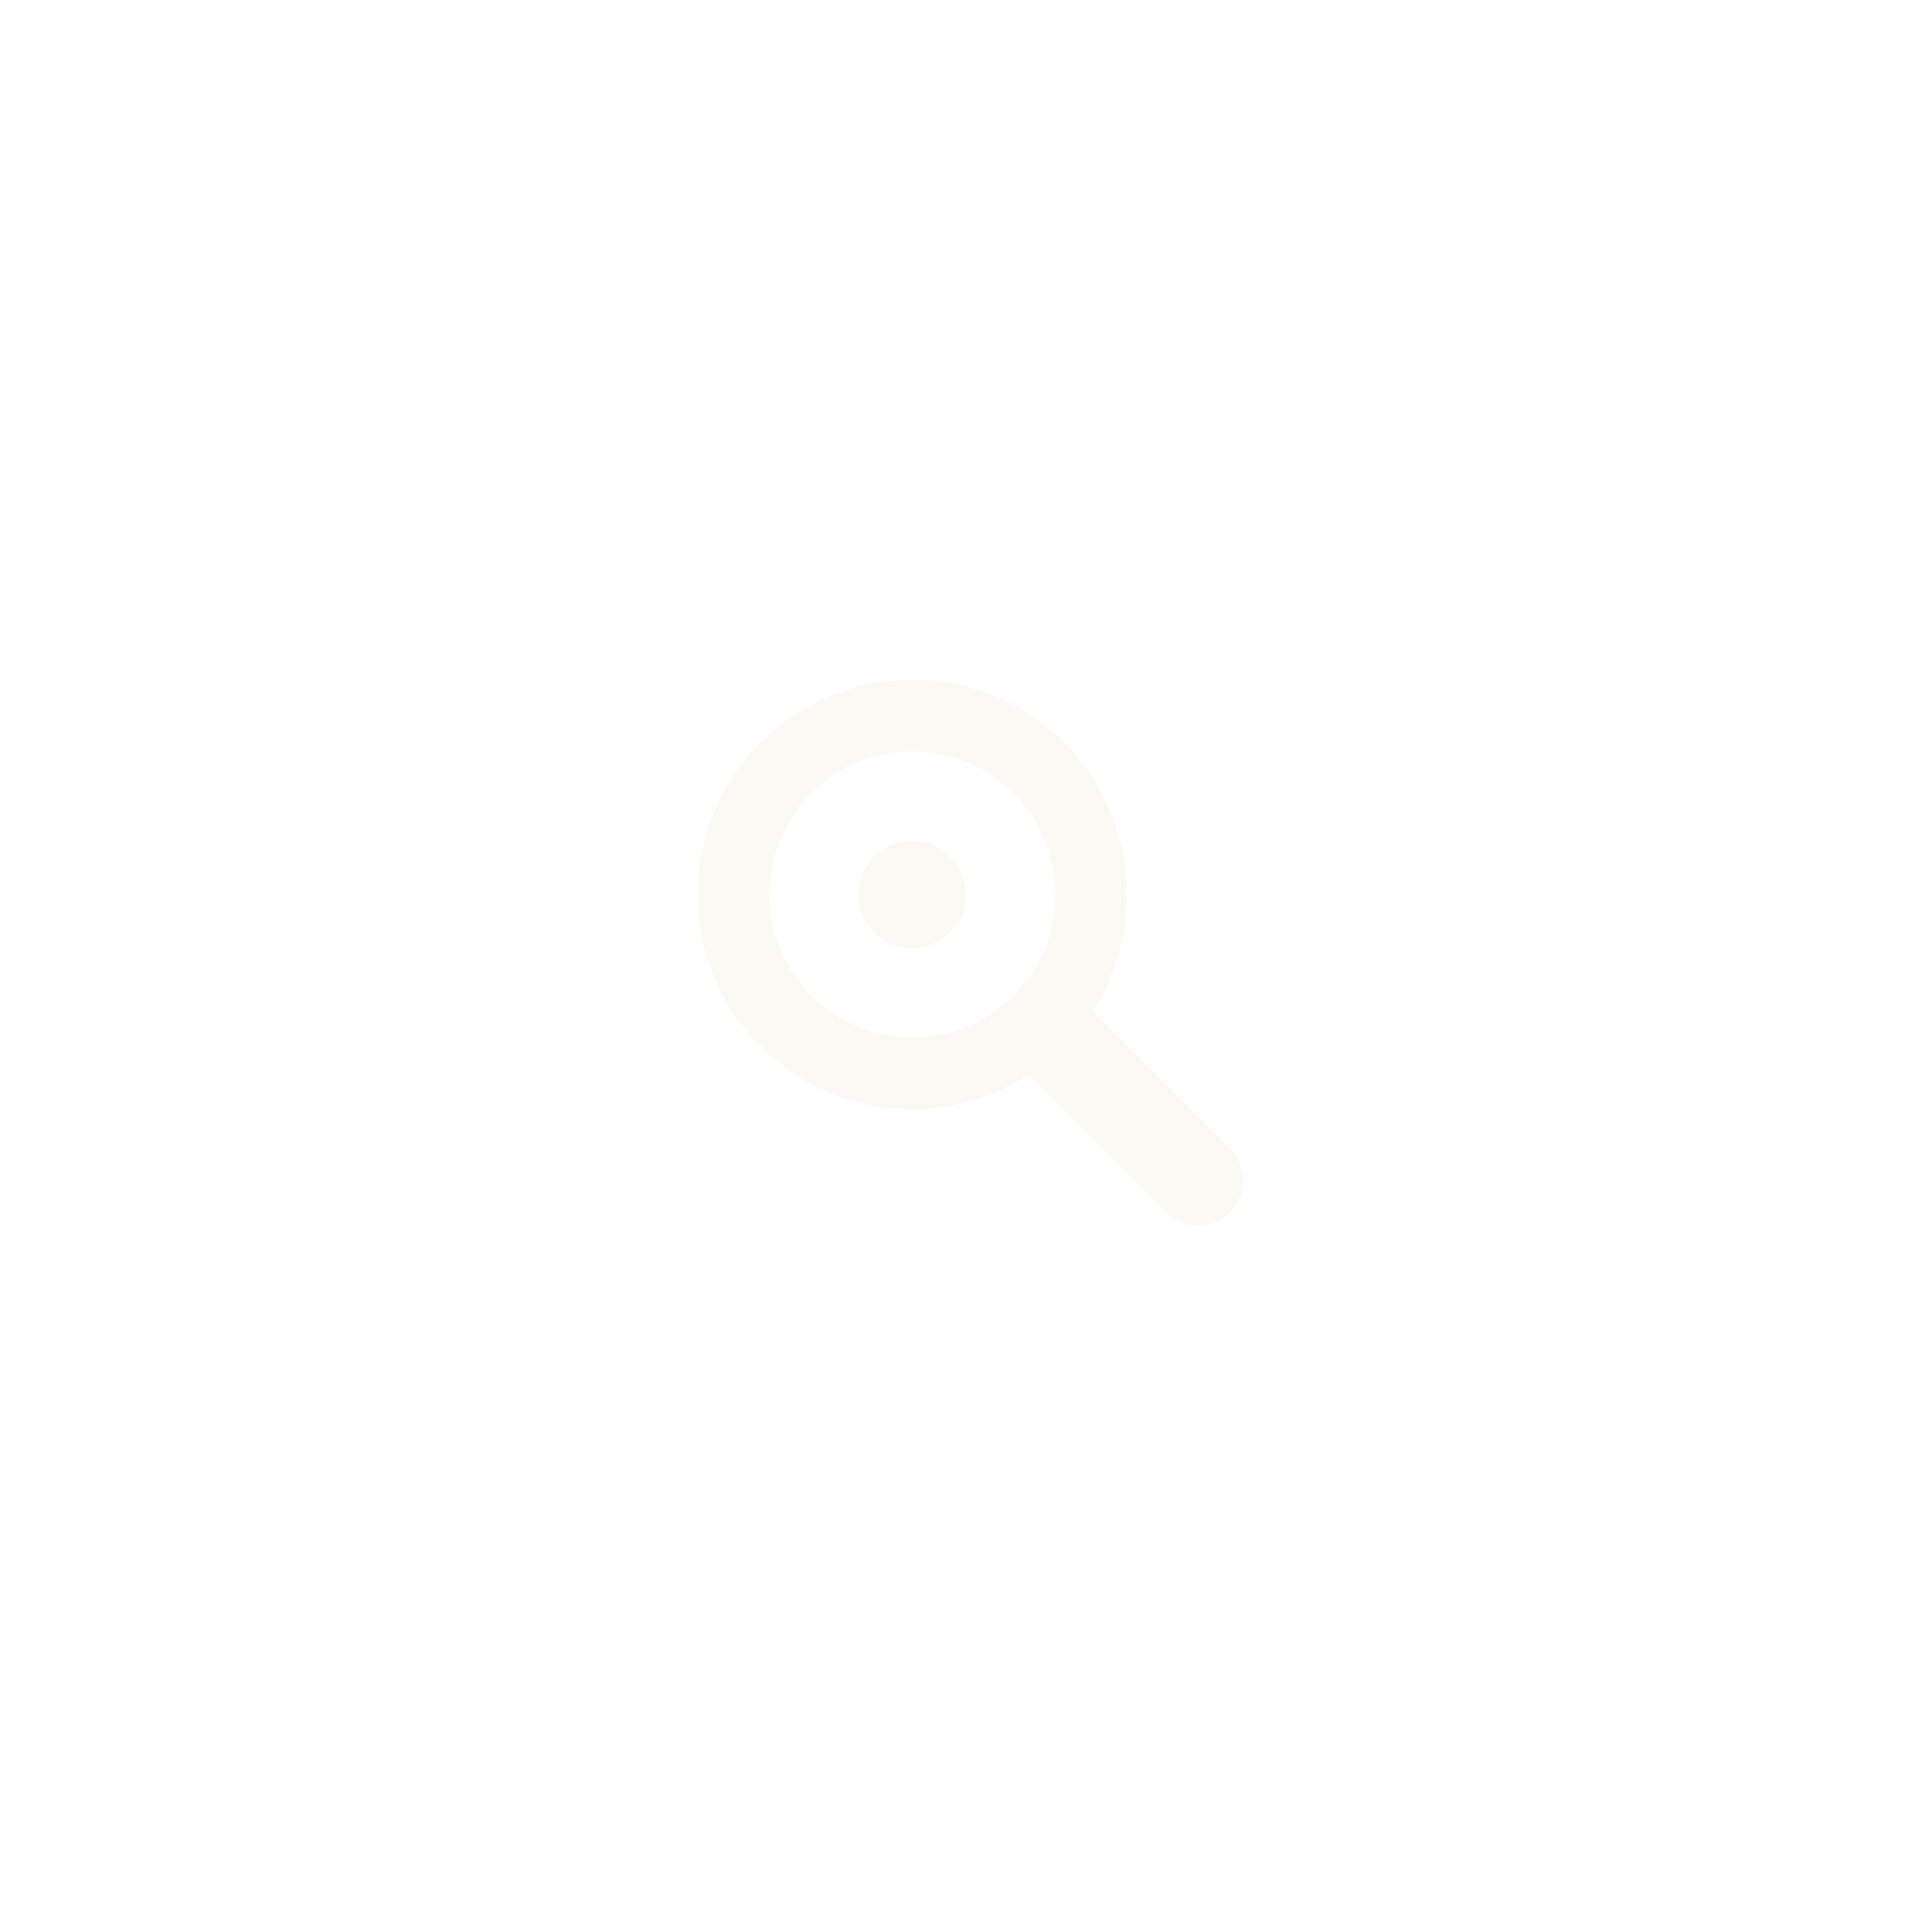
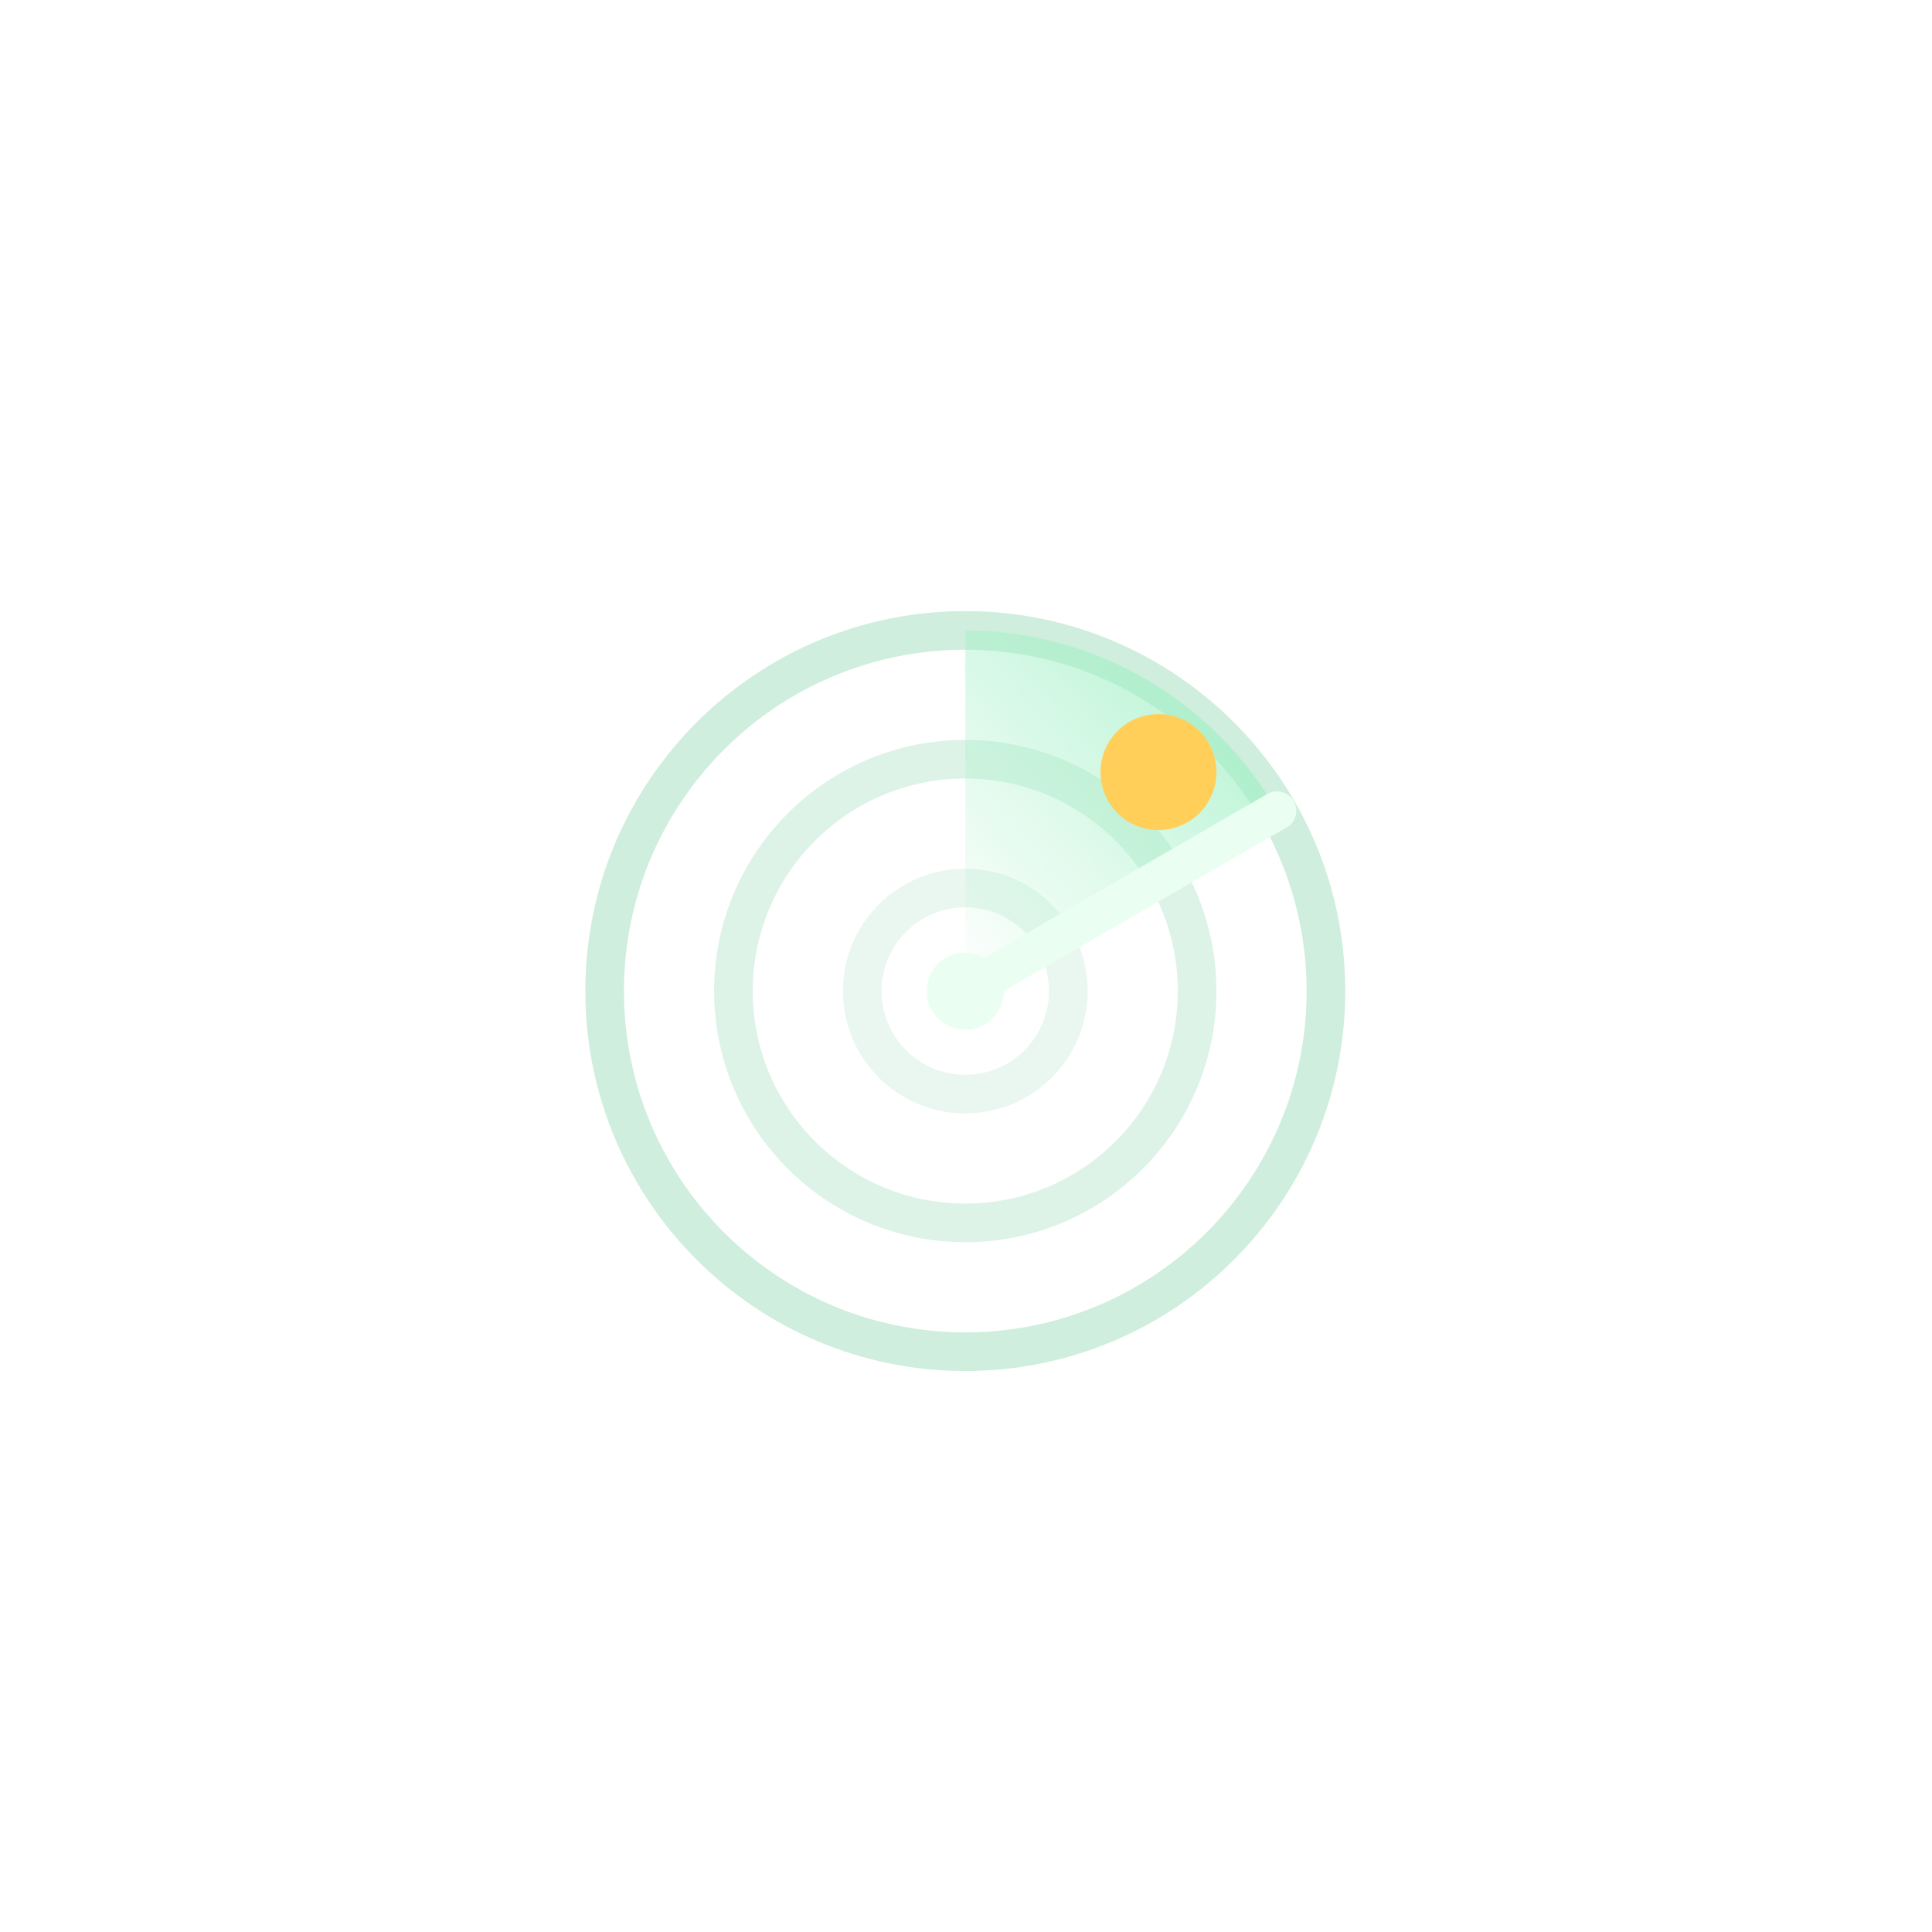
<svg xmlns="http://www.w3.org/2000/svg" viewBox="0 0 108 108">
-   <g transform="translate(30,30) scale(0.5)">
-     <circle cx="42" cy="40" r="20" fill="none" stroke="#faf9f4" stroke-width="8" />
-     <line x1="57" y1="55" x2="74" y2="72" stroke="#faf9f4" stroke-width="10" stroke-linecap="round" />
-     <circle cx="42" cy="40" r="6" fill="#faf9f4" />
+   <g transform="translate(19.4,19.4) scale(0.72)">
+     <g>
+       <defs>
+         <linearGradient id="swW" x1="0" y1="1" x2="1" y2="0">
+           <stop offset="0" stop-color="#9ff0c4" stop-opacity="0" />
+           <stop offset="1" stop-color="#9ff0c4" stop-opacity=".85" />
+         </linearGradient>
+       </defs>
+       <circle cx="48" cy="50" r="28" fill="none" stroke="#cfeedd" stroke-width="3" />
+       <circle cx="48" cy="50" r="18" fill="none" stroke="#cfeedd" stroke-width="3" opacity=".7" />
+       <circle cx="48" cy="50" r="8" fill="none" stroke="#cfeedd" stroke-width="3" opacity=".45" />
+       <path d="M48 50 L48 22 A28 28 0 0 1 72.2 36 Z" fill="url(#swW)" />
+       <path d="M48 50 L72.2 36" stroke="#eafff2" stroke-width="3" stroke-linecap="round" />
+       <circle cx="63" cy="33" r="4.5" fill="#ffcf5a" />
+       <circle cx="48" cy="50" r="3" fill="#eafff2" />
+     </g>
  </g>
</svg>
